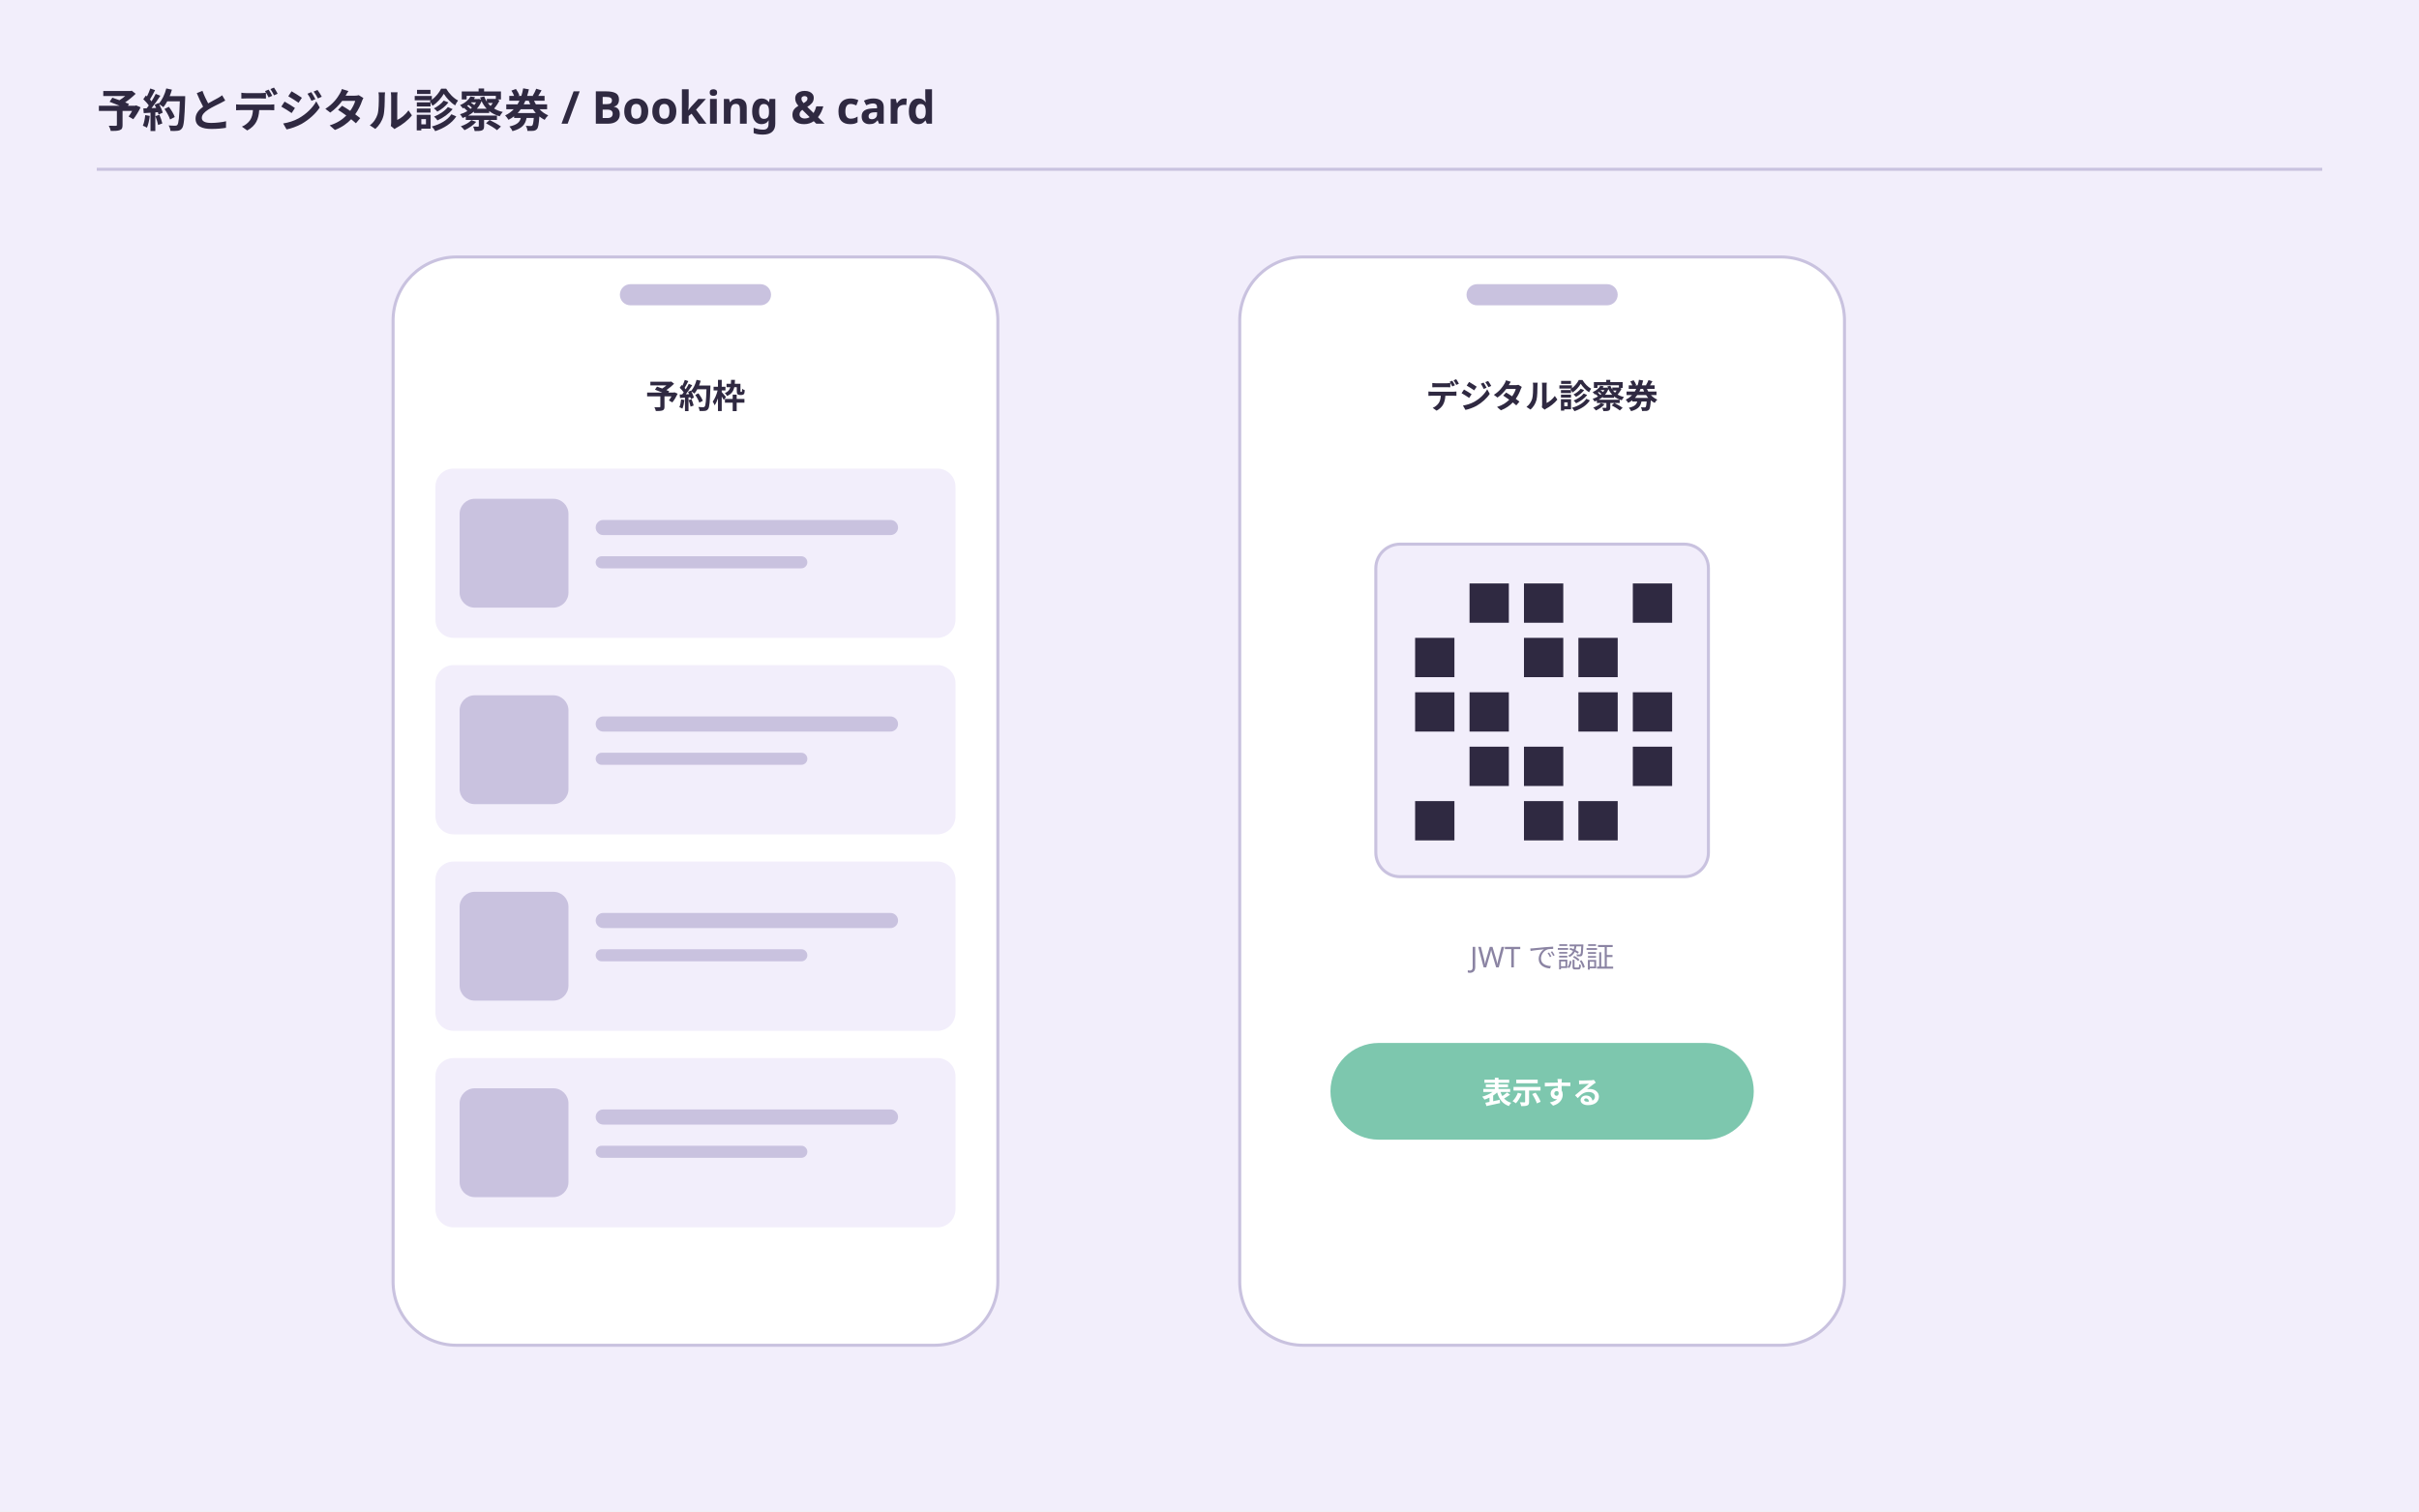
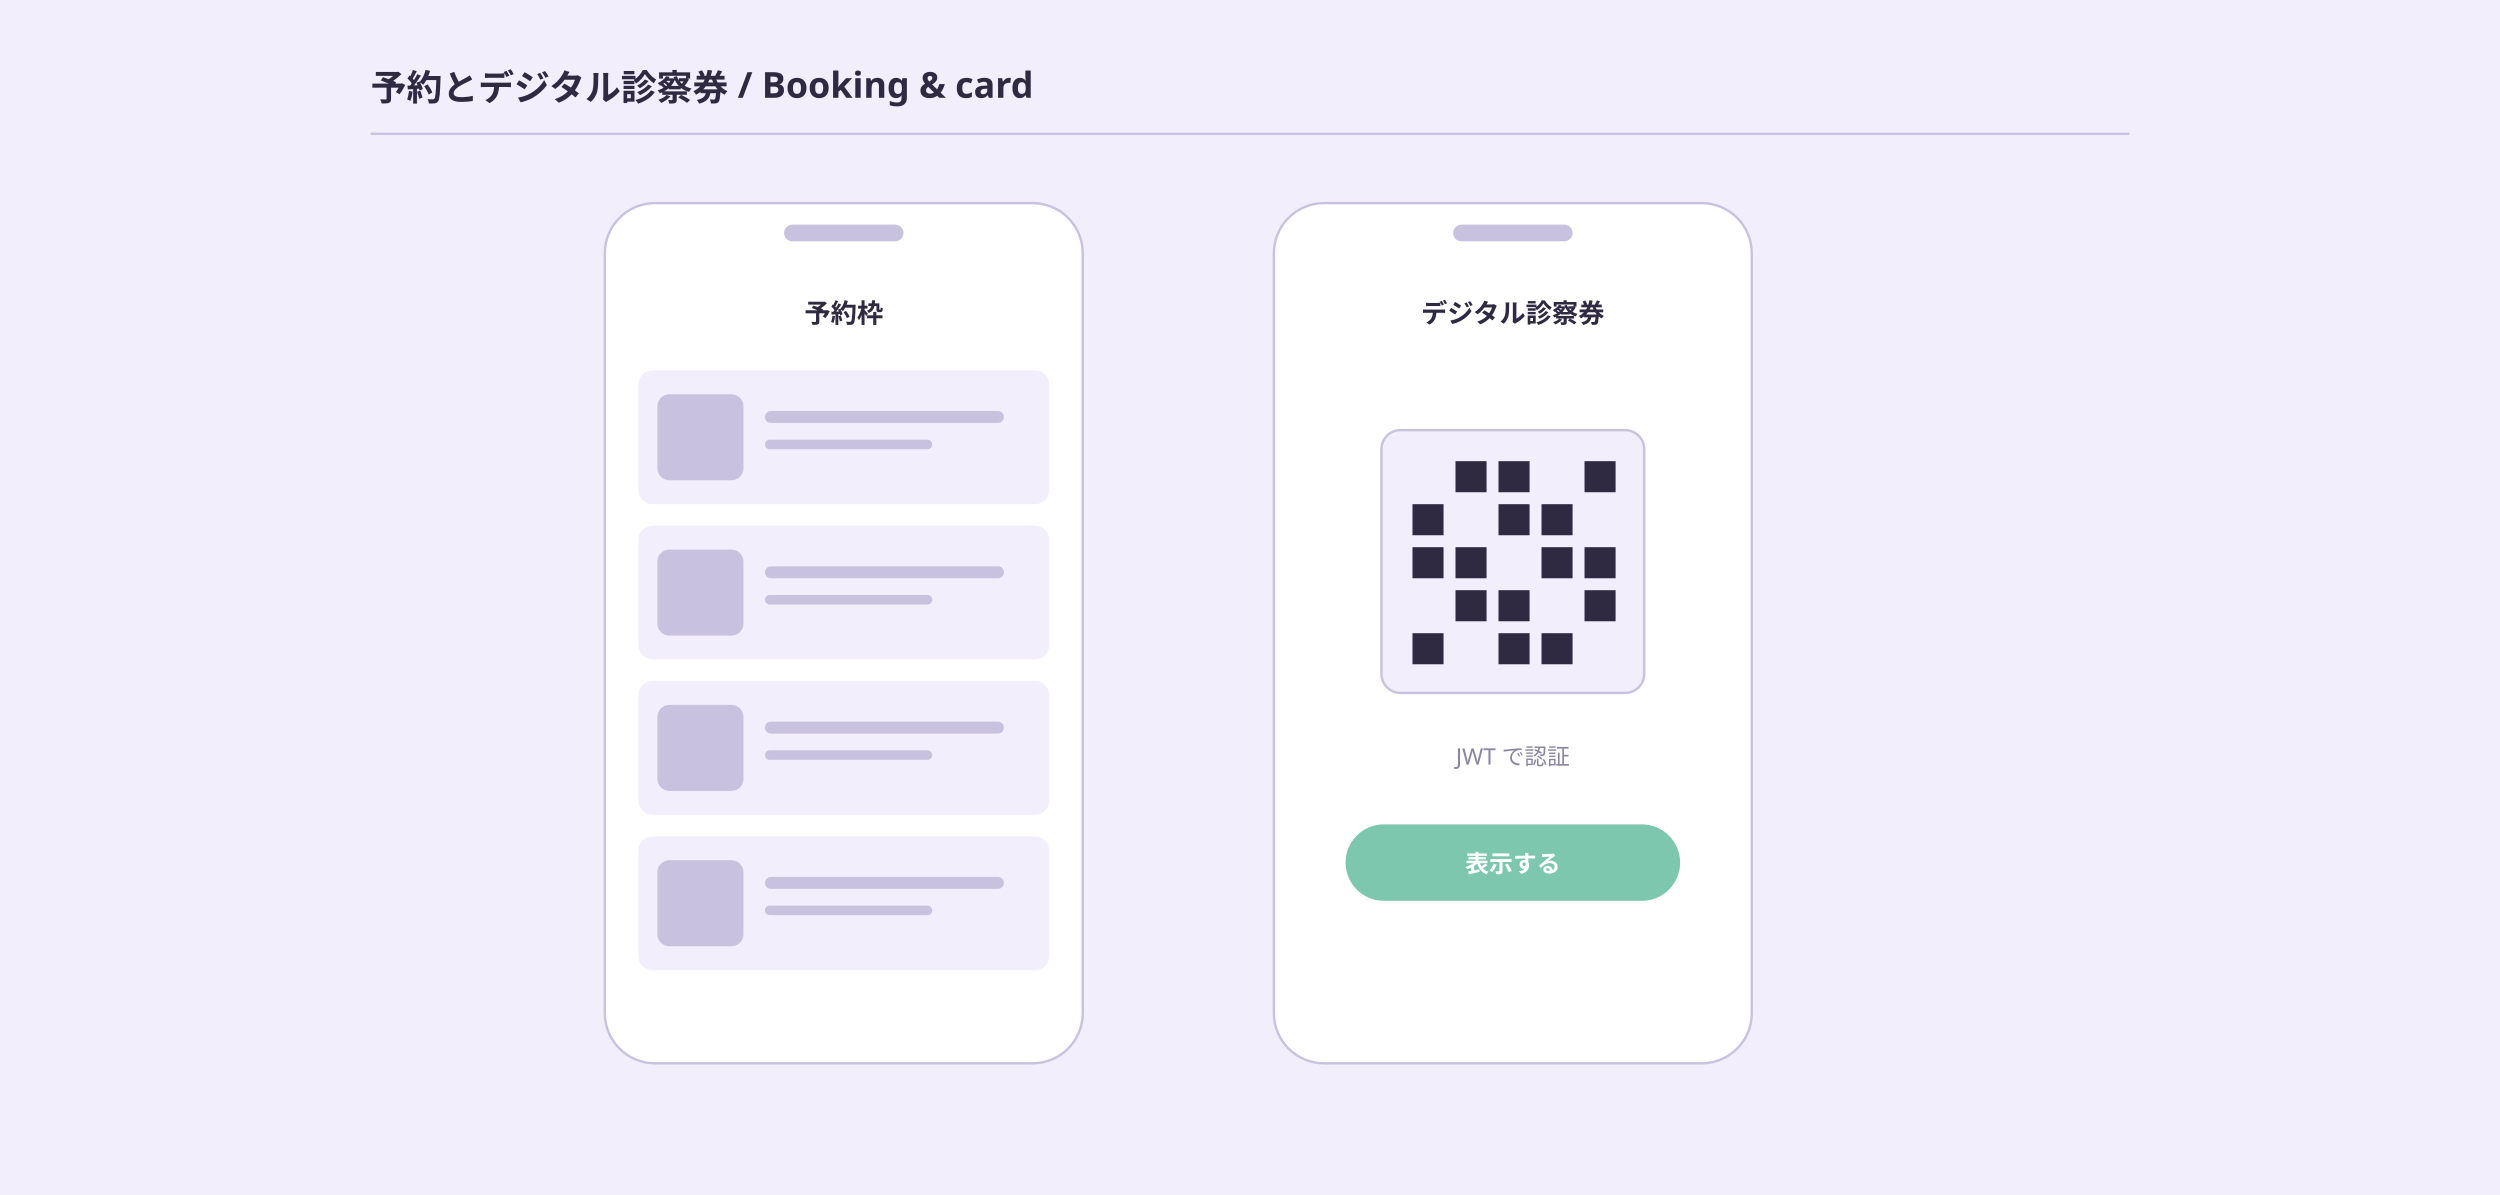
- <svg xmlns="http://www.w3.org/2000/svg" viewBox="0 0 1600 1000" width="1600" height="1000" role="img" aria-label="予約とデジタル診察券 / Booking &amp; card">
+ <svg xmlns="http://www.w3.org/2000/svg" viewBox="0 0 1900 908" width="1900" height="908" role="img" aria-label="予約とデジタル診察券 / Booking &amp; card">
  <defs>
    <marker id="tip" viewBox="0 0 10 10" refX="9" refY="5" markerWidth="7" markerHeight="7" orient="auto">
      <path d="M0 0 L10 5 L0 10 z" fill="#8b84a3" />
    </marker>
  </defs>
-   <rect width="1600" height="1000" fill="#f2eefb" />
-   <text x="64" y="84" fill="#2f2941" font-family="'Segoe UI',system-ui,sans-serif" font-size="30" font-weight="600" text-anchor="start" letter-spacing="0">予約とデジタル診察券 / Booking &amp; card</text>
-   <line x1="64" y1="112" x2="1536" y2="112" stroke="#c9c2df" stroke-width="2" />
-   <rect x="260" y="170" width="400" height="720" rx="42" fill="#ffffff" stroke="#c9c2df" stroke-width="2" />
-   <rect x="410" y="188" width="100" height="14" rx="7" fill="#c9c2df" />
-   <text x="460" y="270" fill="#2f2941" font-family="'Segoe UI',system-ui,sans-serif" font-size="22" font-weight="600" text-anchor="middle" letter-spacing="0">予約枠</text>
-   <rect x="288" y="310" width="344" height="112" rx="12" fill="#f2eefb" stroke="none" stroke-width="0" />
-   <rect x="304" y="330" width="72" height="72" rx="10" fill="#c9c2df" />
-   <rect x="394" y="344" width="200" height="10" rx="5" fill="#c9c2df" />
-   <rect x="394" y="368" width="140" height="8" rx="4" fill="#c9c2df" />
-   <rect x="288" y="440" width="344" height="112" rx="12" fill="#f2eefb" stroke="none" stroke-width="0" />
-   <rect x="304" y="460" width="72" height="72" rx="10" fill="#c9c2df" />
-   <rect x="394" y="474" width="200" height="10" rx="5" fill="#c9c2df" />
-   <rect x="394" y="498" width="140" height="8" rx="4" fill="#c9c2df" />
-   <rect x="288" y="570" width="344" height="112" rx="12" fill="#f2eefb" stroke="none" stroke-width="0" />
-   <rect x="304" y="590" width="72" height="72" rx="10" fill="#c9c2df" />
-   <rect x="394" y="604" width="200" height="10" rx="5" fill="#c9c2df" />
-   <rect x="394" y="628" width="140" height="8" rx="4" fill="#c9c2df" />
-   <rect x="288" y="700" width="344" height="112" rx="12" fill="#f2eefb" stroke="none" stroke-width="0" />
-   <rect x="304" y="720" width="72" height="72" rx="10" fill="#c9c2df" />
-   <rect x="394" y="734" width="200" height="10" rx="5" fill="#c9c2df" />
-   <rect x="394" y="758" width="140" height="8" rx="4" fill="#c9c2df" />
-   <rect x="820" y="170" width="400" height="720" rx="42" fill="#ffffff" stroke="#c9c2df" stroke-width="2" />
-   <rect x="970" y="188" width="100" height="14" rx="7" fill="#c9c2df" />
-   <text x="1020" y="270" fill="#2f2941" font-family="'Segoe UI',system-ui,sans-serif" font-size="22" font-weight="600" text-anchor="middle" letter-spacing="0">デジタル診察券</text>
-   <rect x="910" y="360" width="220" height="220" rx="16" fill="#f2eefb" stroke="#c9c2df" stroke-width="2" />
-   <rect x="972" y="386" width="26" height="26" fill="#2f2941" />
-   <rect x="1008" y="386" width="26" height="26" fill="#2f2941" />
-   <rect x="1080" y="386" width="26" height="26" fill="#2f2941" />
-   <rect x="936" y="422" width="26" height="26" fill="#2f2941" />
-   <rect x="1008" y="422" width="26" height="26" fill="#2f2941" />
-   <rect x="1044" y="422" width="26" height="26" fill="#2f2941" />
-   <rect x="936" y="458" width="26" height="26" fill="#2f2941" />
-   <rect x="972" y="458" width="26" height="26" fill="#2f2941" />
-   <rect x="1044" y="458" width="26" height="26" fill="#2f2941" />
-   <rect x="1080" y="458" width="26" height="26" fill="#2f2941" />
-   <rect x="972" y="494" width="26" height="26" fill="#2f2941" />
-   <rect x="1008" y="494" width="26" height="26" fill="#2f2941" />
-   <rect x="1080" y="494" width="26" height="26" fill="#2f2941" />
-   <rect x="936" y="530" width="26" height="26" fill="#2f2941" />
-   <rect x="1008" y="530" width="26" height="26" fill="#2f2941" />
-   <rect x="1044" y="530" width="26" height="26" fill="#2f2941" />
-   <text x="1020" y="640" fill="#8b84a3" font-family="'Segoe UI',system-ui,sans-serif" font-size="19" font-weight="400" text-anchor="middle" letter-spacing="0">JWT で認証</text>
-   <rect x="880" y="690" width="280" height="64" rx="32" fill="#7dc7ae" stroke="none" stroke-width="0" />
-   <text x="1020" y="730" fill="#fff" font-family="'Segoe UI',system-ui,sans-serif" font-size="20" font-weight="600" text-anchor="middle" letter-spacing="0">表示する</text>
+   <rect width="1900" height="908" fill="#f2eefb" />
+   <g transform="translate(223.60 0) scale(0.908)">
+     <text x="64" y="84" fill="#2f2941" font-family="'Segoe UI',system-ui,sans-serif" font-size="30" font-weight="600" text-anchor="start" letter-spacing="0">予約とデジタル診察券 / Booking &amp; card</text>
+     <line x1="64" y1="112" x2="1536" y2="112" stroke="#c9c2df" stroke-width="2" />
+     <rect x="260" y="170" width="400" height="720" rx="42" fill="#ffffff" stroke="#c9c2df" stroke-width="2" />
+     <rect x="410" y="188" width="100" height="14" rx="7" fill="#c9c2df" />
+     <text x="460" y="270" fill="#2f2941" font-family="'Segoe UI',system-ui,sans-serif" font-size="22" font-weight="600" text-anchor="middle" letter-spacing="0">予約枠</text>
+     <rect x="288" y="310" width="344" height="112" rx="12" fill="#f2eefb" stroke="none" stroke-width="0" />
+     <rect x="304" y="330" width="72" height="72" rx="10" fill="#c9c2df" />
+     <rect x="394" y="344" width="200" height="10" rx="5" fill="#c9c2df" />
+     <rect x="394" y="368" width="140" height="8" rx="4" fill="#c9c2df" />
+     <rect x="288" y="440" width="344" height="112" rx="12" fill="#f2eefb" stroke="none" stroke-width="0" />
+     <rect x="304" y="460" width="72" height="72" rx="10" fill="#c9c2df" />
+     <rect x="394" y="474" width="200" height="10" rx="5" fill="#c9c2df" />
+     <rect x="394" y="498" width="140" height="8" rx="4" fill="#c9c2df" />
+     <rect x="288" y="570" width="344" height="112" rx="12" fill="#f2eefb" stroke="none" stroke-width="0" />
+     <rect x="304" y="590" width="72" height="72" rx="10" fill="#c9c2df" />
+     <rect x="394" y="604" width="200" height="10" rx="5" fill="#c9c2df" />
+     <rect x="394" y="628" width="140" height="8" rx="4" fill="#c9c2df" />
+     <rect x="288" y="700" width="344" height="112" rx="12" fill="#f2eefb" stroke="none" stroke-width="0" />
+     <rect x="304" y="720" width="72" height="72" rx="10" fill="#c9c2df" />
+     <rect x="394" y="734" width="200" height="10" rx="5" fill="#c9c2df" />
+     <rect x="394" y="758" width="140" height="8" rx="4" fill="#c9c2df" />
+     <rect x="820" y="170" width="400" height="720" rx="42" fill="#ffffff" stroke="#c9c2df" stroke-width="2" />
+     <rect x="970" y="188" width="100" height="14" rx="7" fill="#c9c2df" />
+     <text x="1020" y="270" fill="#2f2941" font-family="'Segoe UI',system-ui,sans-serif" font-size="22" font-weight="600" text-anchor="middle" letter-spacing="0">デジタル診察券</text>
+     <rect x="910" y="360" width="220" height="220" rx="16" fill="#f2eefb" stroke="#c9c2df" stroke-width="2" />
+     <rect x="972" y="386" width="26" height="26" fill="#2f2941" />
+     <rect x="1008" y="386" width="26" height="26" fill="#2f2941" />
+     <rect x="1080" y="386" width="26" height="26" fill="#2f2941" />
+     <rect x="936" y="422" width="26" height="26" fill="#2f2941" />
+     <rect x="1008" y="422" width="26" height="26" fill="#2f2941" />
+     <rect x="1044" y="422" width="26" height="26" fill="#2f2941" />
+     <rect x="936" y="458" width="26" height="26" fill="#2f2941" />
+     <rect x="972" y="458" width="26" height="26" fill="#2f2941" />
+     <rect x="1044" y="458" width="26" height="26" fill="#2f2941" />
+     <rect x="1080" y="458" width="26" height="26" fill="#2f2941" />
+     <rect x="972" y="494" width="26" height="26" fill="#2f2941" />
+     <rect x="1008" y="494" width="26" height="26" fill="#2f2941" />
+     <rect x="1080" y="494" width="26" height="26" fill="#2f2941" />
+     <rect x="936" y="530" width="26" height="26" fill="#2f2941" />
+     <rect x="1008" y="530" width="26" height="26" fill="#2f2941" />
+     <rect x="1044" y="530" width="26" height="26" fill="#2f2941" />
+     <text x="1020" y="640" fill="#8b84a3" font-family="'Segoe UI',system-ui,sans-serif" font-size="19" font-weight="400" text-anchor="middle" letter-spacing="0">JWT で認証</text>
+     <rect x="880" y="690" width="280" height="64" rx="32" fill="#7dc7ae" stroke="none" stroke-width="0" />
+     <text x="1020" y="730" fill="#fff" font-family="'Segoe UI',system-ui,sans-serif" font-size="20" font-weight="600" text-anchor="middle" letter-spacing="0">表示する</text>
+   </g>
</svg>
